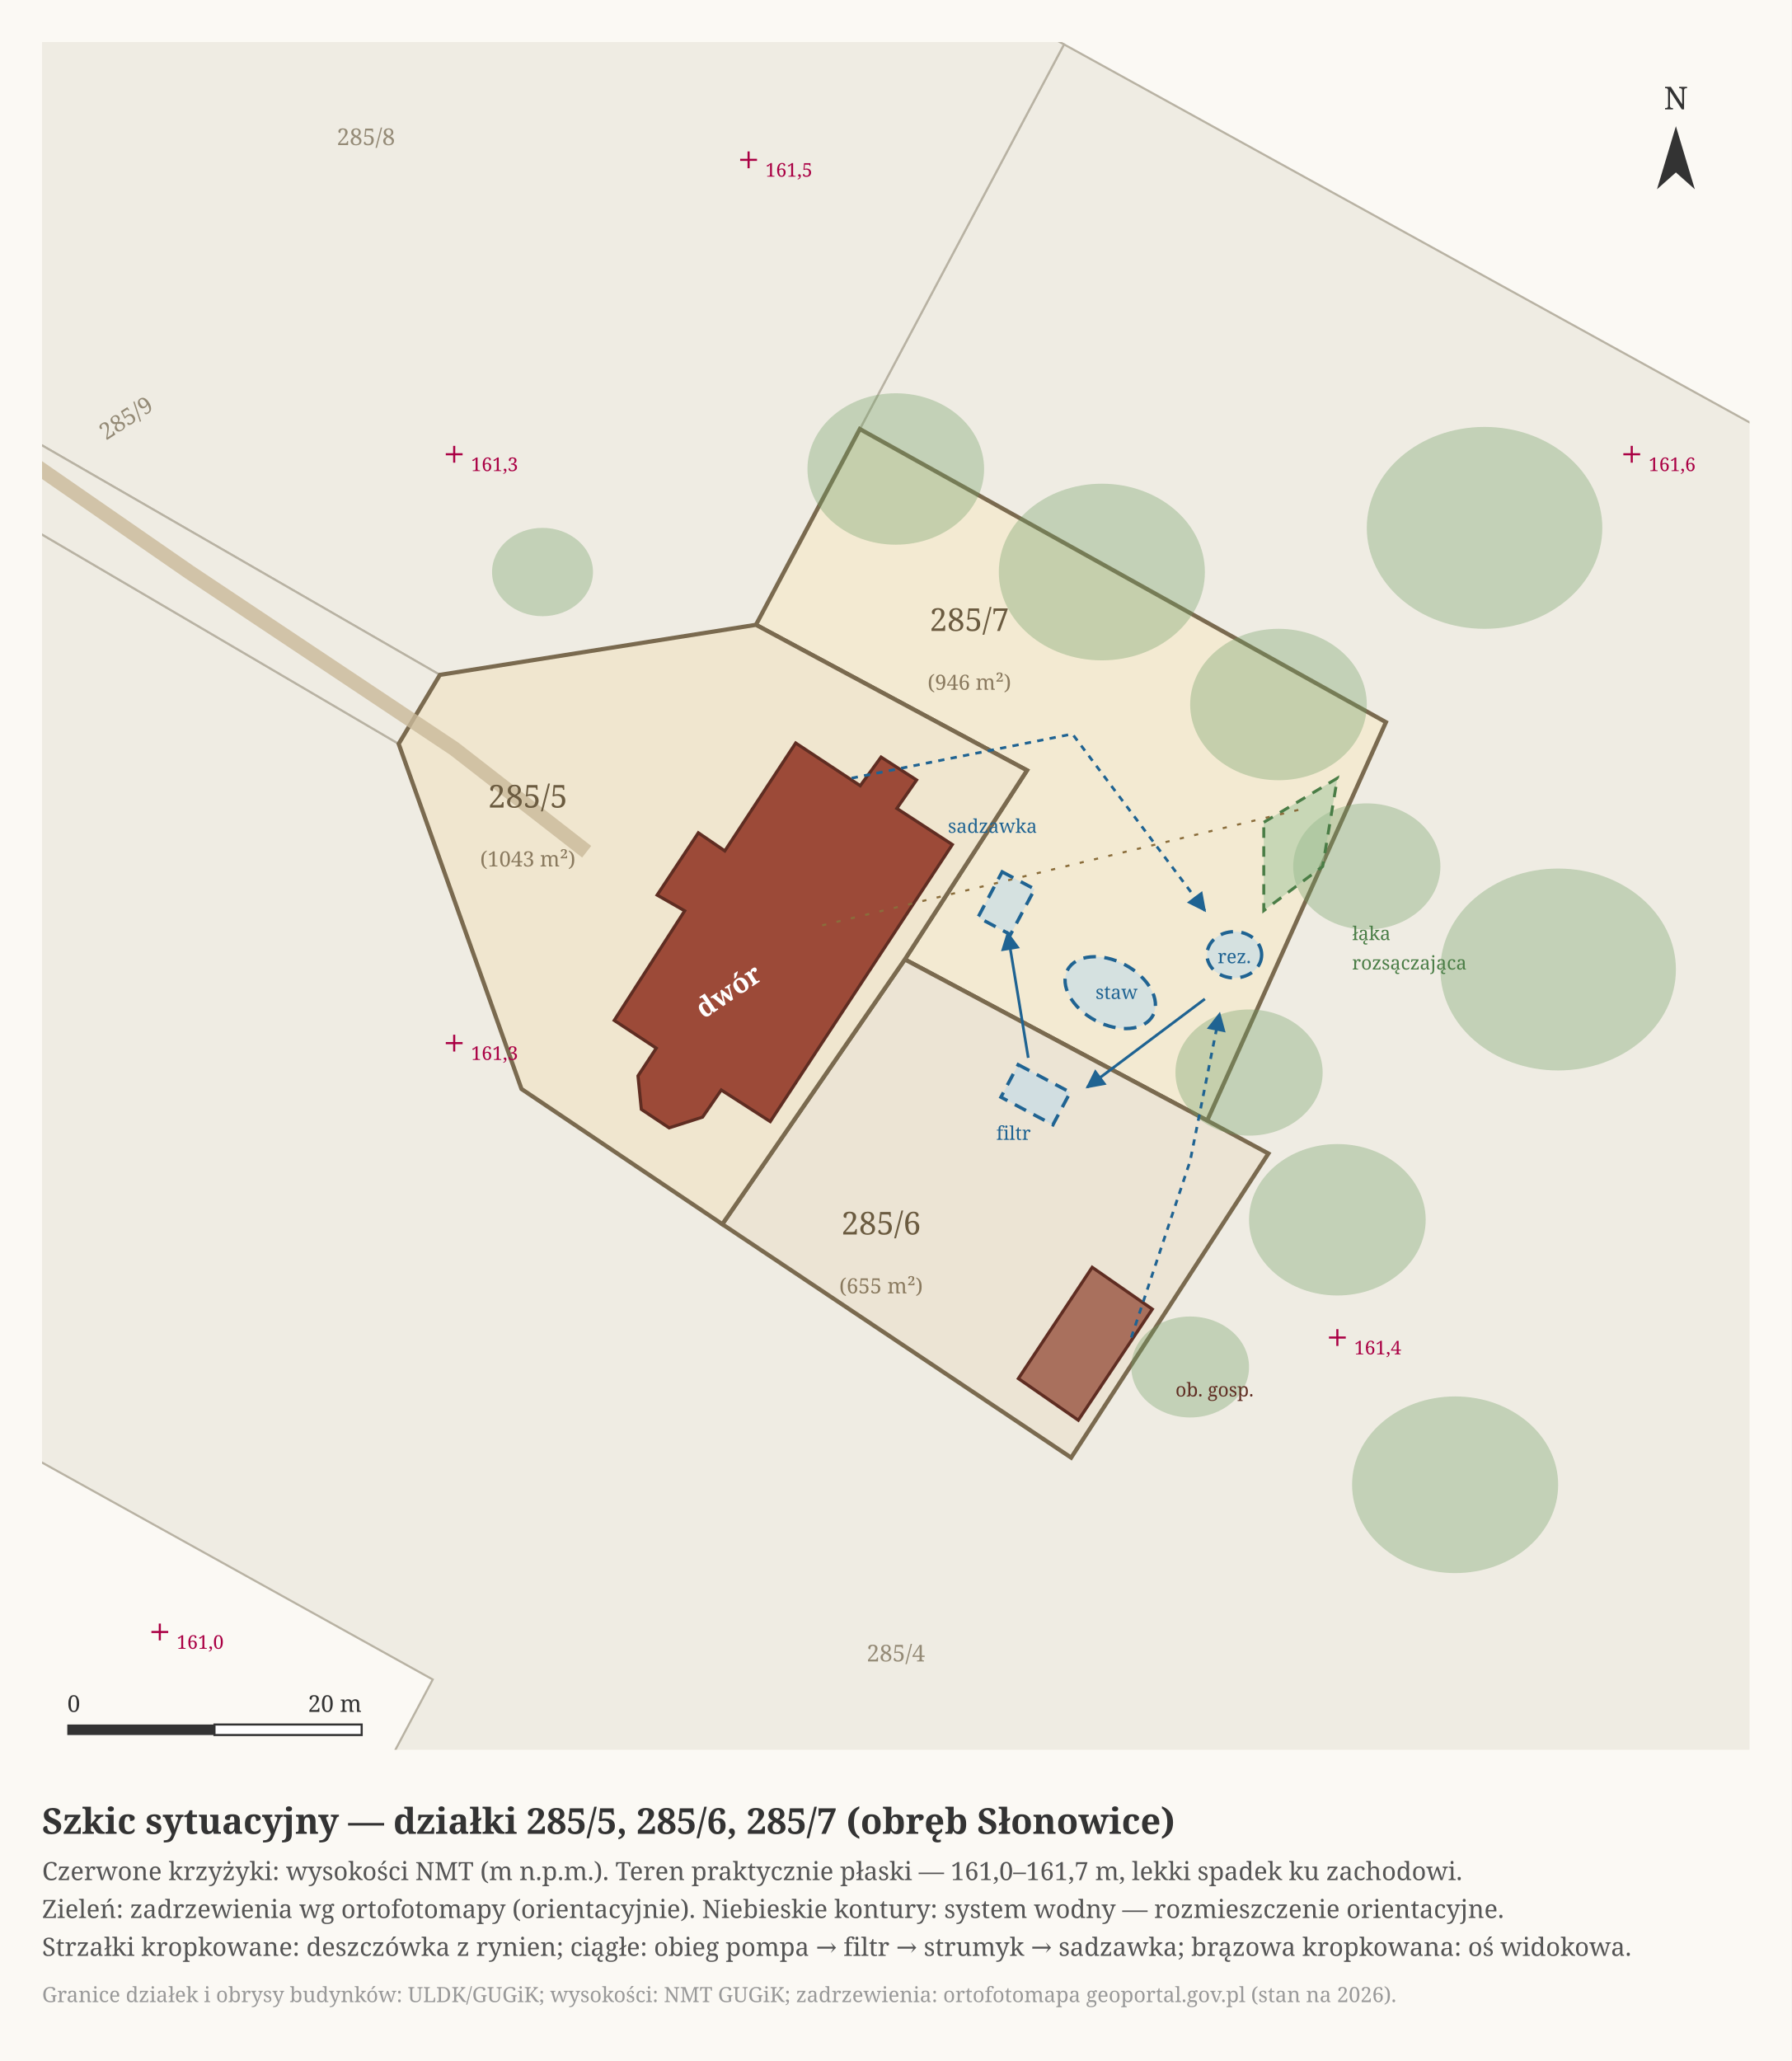
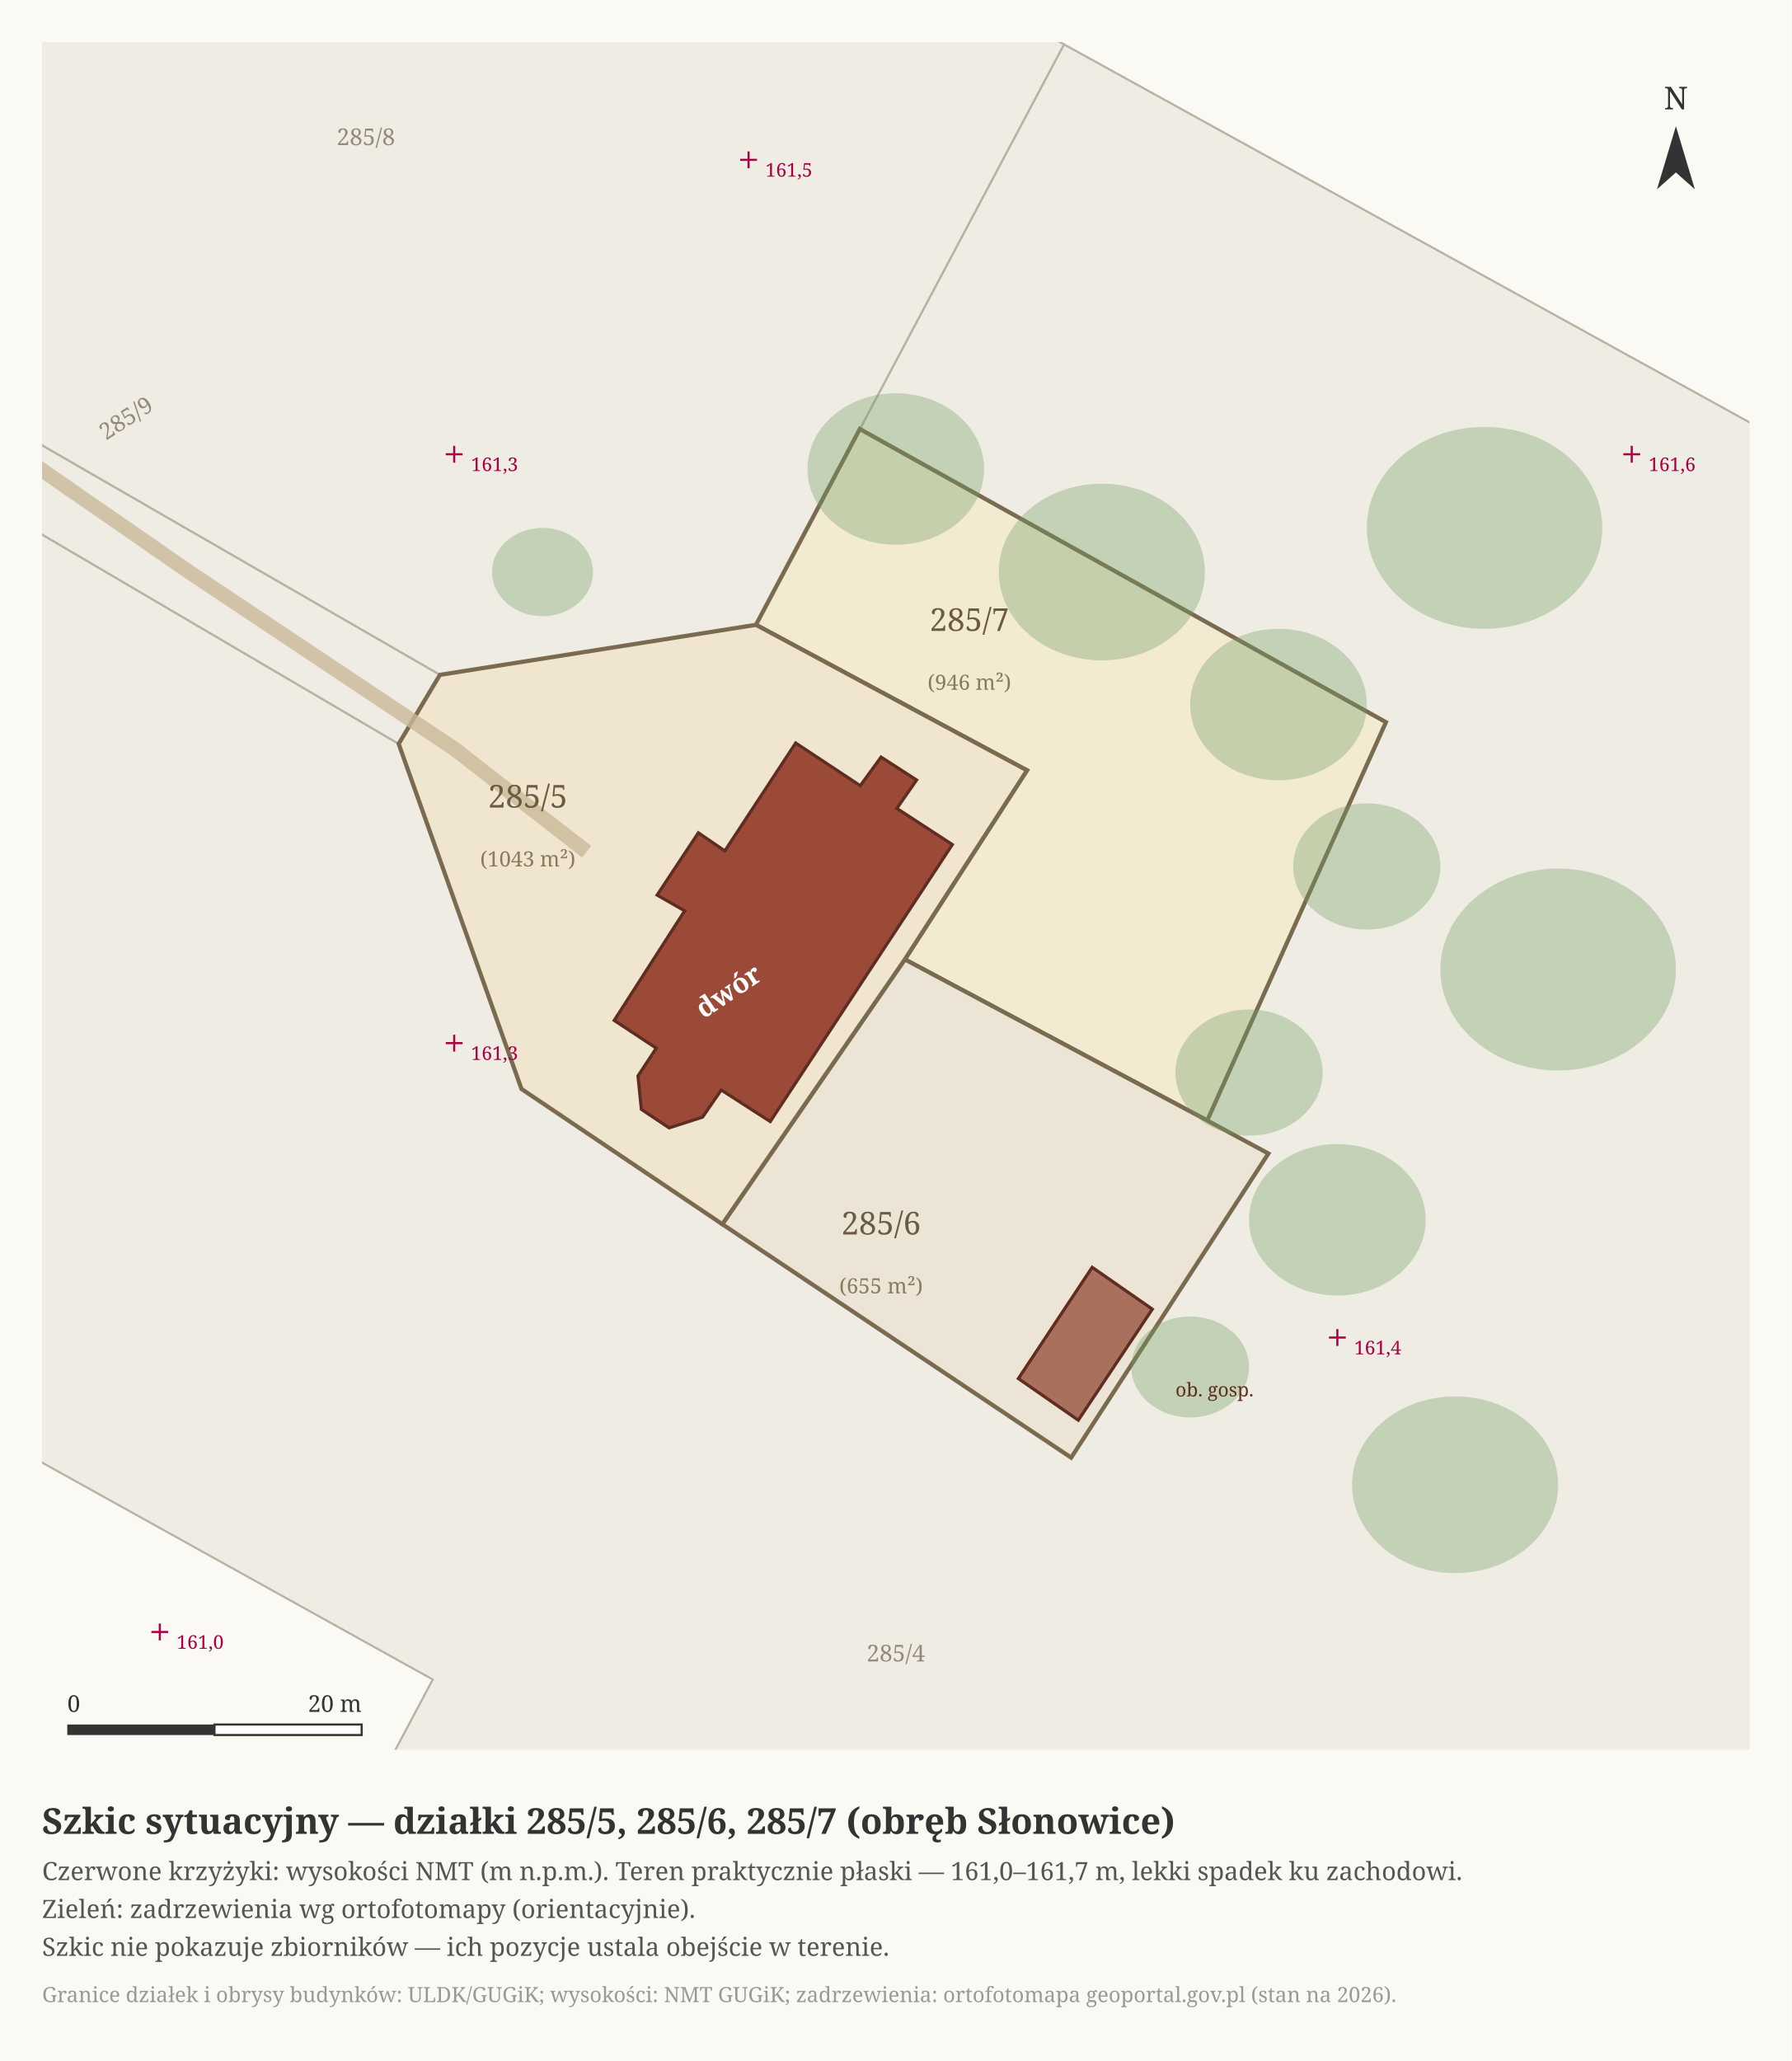
<svg xmlns="http://www.w3.org/2000/svg" viewBox="0 0 852 980" font-family="Georgia, serif">
  <rect width="852" height="980" fill="#fbf9f4" />
  <clipPath id="map">
    <rect x="20" y="20" width="812" height="812" />
  </clipPath>
-   <defs>
-     <marker id="ah" viewBox="0 0 10 10" refX="9" refY="5" markerWidth="7" markerHeight="7" orient="auto">
-       <path d="M0,0 L10,5 L0,10 z" fill="#1f6392" />
-     </marker>
-   </defs>
  <g clip-path="url(#map)">
    <path d="M-307.0,513.9 L205.8,798.6 L159.2,886.3 L769.5,1238.2 L891.0,968.6 L925.2,907.5 L1294.9,246.2 L1325.6,181.9 L1089.2,63.9 L958.7,270.7 L506.0,21.1 L408.9,204.0 L659.1,343.4 L574.1,532.8 L603.2,548.5 L509.4,693.1 L343.5,582.1 L248.0,517.8 L189.6,353.7 L-135.0,163.2 L-203.3,298.0 L-307.0,513.9 Z" fill="#efece3" stroke="#b8b2a3" stroke-width="1" />
    <path d="M506.0,21.1 L59.7,-224.9 L-119.2,131.5 L209.2,320.9 L359.5,297.1 L408.9,204.0 L506.0,21.1 Z" fill="#efece3" stroke="#b8b2a3" stroke-width="1" />
    <path d="M209.2,320.9 L-119.2,131.5 L-135.0,163.2 L189.6,353.7 L209.2,320.9 Z" fill="#efece3" stroke="#b8b2a3" stroke-width="1" />
    <path d="M659.1,343.4 L408.9,204.0 L359.5,297.1 L488.4,366.3 L430.3,456.2 L574.1,532.8 L659.1,343.4 Z" fill="#f3ead2" stroke="#7a6a4f" stroke-width="2" />
    <path d="M603.2,548.5 L574.1,532.8 L430.3,456.2 L343.5,582.1 L509.4,693.1 L603.2,548.5 Z" fill="#ece4d4" stroke="#7a6a4f" stroke-width="2" />
    <path d="M488.4,366.3 L359.5,297.1 L209.2,320.9 L189.6,353.7 L248.0,517.8 L343.5,582.1 L430.3,456.2 L488.4,366.3 Z" fill="#f0e6cf" stroke="#7a6a4f" stroke-width="2" />
    <ellipse cx="426" cy="223" rx="42" ry="36" fill="#6f9e63" opacity="0.35" />
    <ellipse cx="524" cy="272" rx="49" ry="42" fill="#6f9e63" opacity="0.35" />
    <ellipse cx="608" cy="335" rx="42" ry="36" fill="#6f9e63" opacity="0.35" />
    <ellipse cx="650" cy="412" rx="35" ry="30" fill="#6f9e63" opacity="0.35" />
    <ellipse cx="594" cy="510" rx="35" ry="30" fill="#6f9e63" opacity="0.35" />
    <ellipse cx="636" cy="580" rx="42" ry="36" fill="#6f9e63" opacity="0.35" />
    <ellipse cx="566" cy="650" rx="28" ry="24" fill="#6f9e63" opacity="0.35" />
    <ellipse cx="706" cy="251" rx="56" ry="48" fill="#6f9e63" opacity="0.35" />
    <ellipse cx="741" cy="461" rx="56" ry="48" fill="#6f9e63" opacity="0.35" />
    <ellipse cx="692" cy="706" rx="49" ry="42" fill="#6f9e63" opacity="0.35" />
    <ellipse cx="258" cy="272" rx="24" ry="21" fill="#6f9e63" opacity="0.35" />
    <path d="M312.5,425.6 L325.6,433.1 L292.1,485.2 L312.1,498.4 L303.4,511.6 L305.0,527.5 L318.2,536.3 L334.1,531.2 L343.0,518.3 L366.3,533.3 L452.9,401.6 L426.5,384.4 L435.9,370.9 L419.0,360.0 L409.1,373.6 L378.4,353.3 L344.7,404.6 L332.1,396.0 L312.5,425.6 Z" fill="#9c4a38" stroke="#5f2d22" stroke-width="1.5" />
    <path d="M484.3,655.5 L512.8,675.3 L548.0,622.5 L519.4,602.6 L484.3,655.5 Z" fill="#a9705d" stroke="#5f2d22" stroke-width="1.5" />
    <path d="M-92.0,146.0 L90.0,272.0 L216.0,356.0 L279.0,405.0" fill="none" stroke="#c9b99a" stroke-width="7" opacity="0.8" />
-     <rect x="469.8" y="417.2" width="17.5" height="24.5" transform="rotate(28 478.5 429.5)" fill="#bcd8ea" fill-opacity="0.55" stroke="#1f6392" stroke-width="1.6" stroke-dasharray="6 4" />
-     <ellipse cx="528" cy="472" rx="23" ry="15" transform="rotate(28 528 472)" fill="#bcd8ea" fill-opacity="0.55" stroke="#1f6392" stroke-width="1.6" stroke-dasharray="6 4" />
-     <rect x="478.5" y="511.8" width="28.0" height="17.5" transform="rotate(28 492.5 520.5)" fill="#bcd8ea" fill-opacity="0.55" stroke="#1f6392" stroke-width="1.6" stroke-dasharray="6 4" />
-     <ellipse cx="587" cy="454" rx="13" ry="11" fill="#bcd8ea" fill-opacity="0.55" stroke="#1f6392" stroke-width="1.6" stroke-dasharray="6 4" />
-     <path d="M601.0,391.0 L636.0,370.0 L629.0,412.0 L601.0,433.0 Z" fill="#9ec49a" fill-opacity="0.5" stroke="#4a7d46" stroke-width="1.4" stroke-dasharray="5 4" />
-     <path d="M405.0,370.0 L510.0,349.0 L573.0,433.0" fill="none" stroke="#1f6392" stroke-width="1.3" marker-end="url(#ah)" stroke-dasharray="3 3" />
-     <path d="M538.0,636.0 L566.0,552.0 L580.0,482.0" fill="none" stroke="#1f6392" stroke-width="1.3" marker-end="url(#ah)" stroke-dasharray="3 3" />
-     <path d="M573.0,475.0 L517.0,517.0" fill="none" stroke="#1f6392" stroke-width="1.3" marker-end="url(#ah)" />
-     <path d="M489.0,503.0 L479.2,443.5" fill="none" stroke="#1f6392" stroke-width="1.3" marker-end="url(#ah)" />
-     <path d="M391.0,440.0 L622.0,384.0" fill="none" stroke="#8a6d3b" stroke-width="1" stroke-dasharray="2 5" />
  </g>
  <text x="251" y="384" font-size="15" fill="#6b5b40" text-anchor="middle">285/5</text>
  <text x="251" y="412" font-size="10" fill="#8a7a5f" text-anchor="middle">(1043 m²)</text>
  <text x="419" y="587" font-size="15" fill="#6b5b40" text-anchor="middle">285/6</text>
  <text x="419" y="615" font-size="10" fill="#8a7a5f" text-anchor="middle">(655 m²)</text>
  <text x="461" y="300" font-size="15" fill="#6b5b40" text-anchor="middle">285/7</text>
  <text x="461" y="328" font-size="10" fill="#8a7a5f" text-anchor="middle">(946 m²)</text>
  <text x="62" y="202" font-size="11" fill="#948a76" text-anchor="middle" transform="rotate(-33 62 202)">285/9</text>
  <text x="174" y="69" font-size="11" fill="#948a76" text-anchor="middle">285/8</text>
  <text x="426" y="790" font-size="11" fill="#948a76" text-anchor="middle">285/4</text>
  <text x="349" y="475" font-size="13" fill="#fff" text-anchor="middle" font-weight="bold" transform="rotate(-34 349 475)">dwór</text>
  <text x="559" y="664" font-size="9" fill="#5f2d22" text-anchor="start">ob. gosp.</text>
-   <text x="472" y="396" font-size="9" fill="#1f6392" text-anchor="middle">sadzawka</text>
-   <text x="531" y="475" font-size="9" fill="#1f6392" text-anchor="middle">staw</text>
-   <text x="482" y="542" font-size="9" fill="#1f6392" text-anchor="middle">filtr</text>
-   <text x="587" y="458" font-size="9" fill="#1f6392" text-anchor="middle">rez.</text>
-   <text x="643" y="447" font-size="9" fill="#4a7d46" text-anchor="start">łąka</text>
-   <text x="643" y="461" font-size="9" fill="#4a7d46" text-anchor="start">rozsączająca</text>
  <path d="M212.0,496.0 L220.0,496.0 M216.0,492.0 L216.0,500.0" stroke="#a04" stroke-width="1" />
  <text x="224" y="504" font-size="9" fill="#a04" text-anchor="start">161,3</text>
  <path d="M212.0,216.0 L220.0,216.0 M216.0,212.0 L216.0,220.0" stroke="#a04" stroke-width="1" />
  <text x="224" y="224" font-size="9" fill="#a04" text-anchor="start">161,3</text>
  <path d="M632.0,636.0 L640.0,636.0 M636.0,632.0 L636.0,640.0" stroke="#a04" stroke-width="1" />
  <text x="644" y="644" font-size="9" fill="#a04" text-anchor="start">161,4</text>
  <path d="M352.0,76.0 L360.0,76.0 M356.0,72.0 L356.0,80.0" stroke="#a04" stroke-width="1" />
  <text x="364" y="84" font-size="9" fill="#a04" text-anchor="start">161,5</text>
  <path d="M72.0,776.0 L80.0,776.0 M76.0,772.0 L76.0,780.0" stroke="#a04" stroke-width="1" />
  <text x="84" y="784" font-size="9" fill="#a04" text-anchor="start">161,0</text>
  <path d="M772.0,216.0 L780.0,216.0 M776.0,212.0 L776.0,220.0" stroke="#a04" stroke-width="1" />
  <text x="784" y="224" font-size="9" fill="#a04" text-anchor="start">161,6</text>
  <path d="M797,60 L788,90 L797,82 L806,90 Z" fill="#333" />
  <text x="797" y="52" font-size="15" text-anchor="middle" fill="#333">N</text>
  <rect x="32" y="820" width="70.0" height="5" fill="#333" />
  <rect x="102.0" y="820" width="70.0" height="5" fill="#fff" stroke="#333" />
  <text x="32" y="814" font-size="11" fill="#333">0</text>
  <text x="172.0" y="814" font-size="11" fill="#333" text-anchor="end">20 m</text>
  <text x="20" y="872" font-size="17" fill="#333" font-weight="bold">Szkic sytuacyjny — działki 285/5, 285/6, 285/7 (obręb Słonowice)</text>
  <text x="20" y="894" font-size="12" fill="#555">Czerwone krzyżyki: wysokości NMT (m n.p.m.). Teren praktycznie płaski — 161,0–161,7 m, lekki spadek ku zachodowi.</text>
-   <text x="20" y="912" font-size="12" fill="#555">Zieleń: zadrzewienia wg ortofotomapy (orientacyjnie). Niebieskie kontury: system wodny — rozmieszczenie orientacyjne.</text>
-   <text x="20" y="930" font-size="12" fill="#555">Strzałki kropkowane: deszczówka z rynien; ciągłe: obieg pompa → filtr → strumyk → sadzawka; brązowa kropkowana: oś widokowa.</text>
+   <text x="20" y="912" font-size="12" fill="#555">Zieleń: zadrzewienia wg ortofotomapy (orientacyjnie).</text>
+   <text x="20" y="930" font-size="12" fill="#555">Szkic nie pokazuje zbiorników — ich pozycje ustala obejście w terenie.</text>
  <text x="20" y="952" font-size="10" fill="#999">Granice działek i obrysy budynków: ULDK/GUGiK; wysokości: NMT GUGiK; zadrzewienia: ortofotomapa geoportal.gov.pl (stan na 2026).</text>
</svg>
